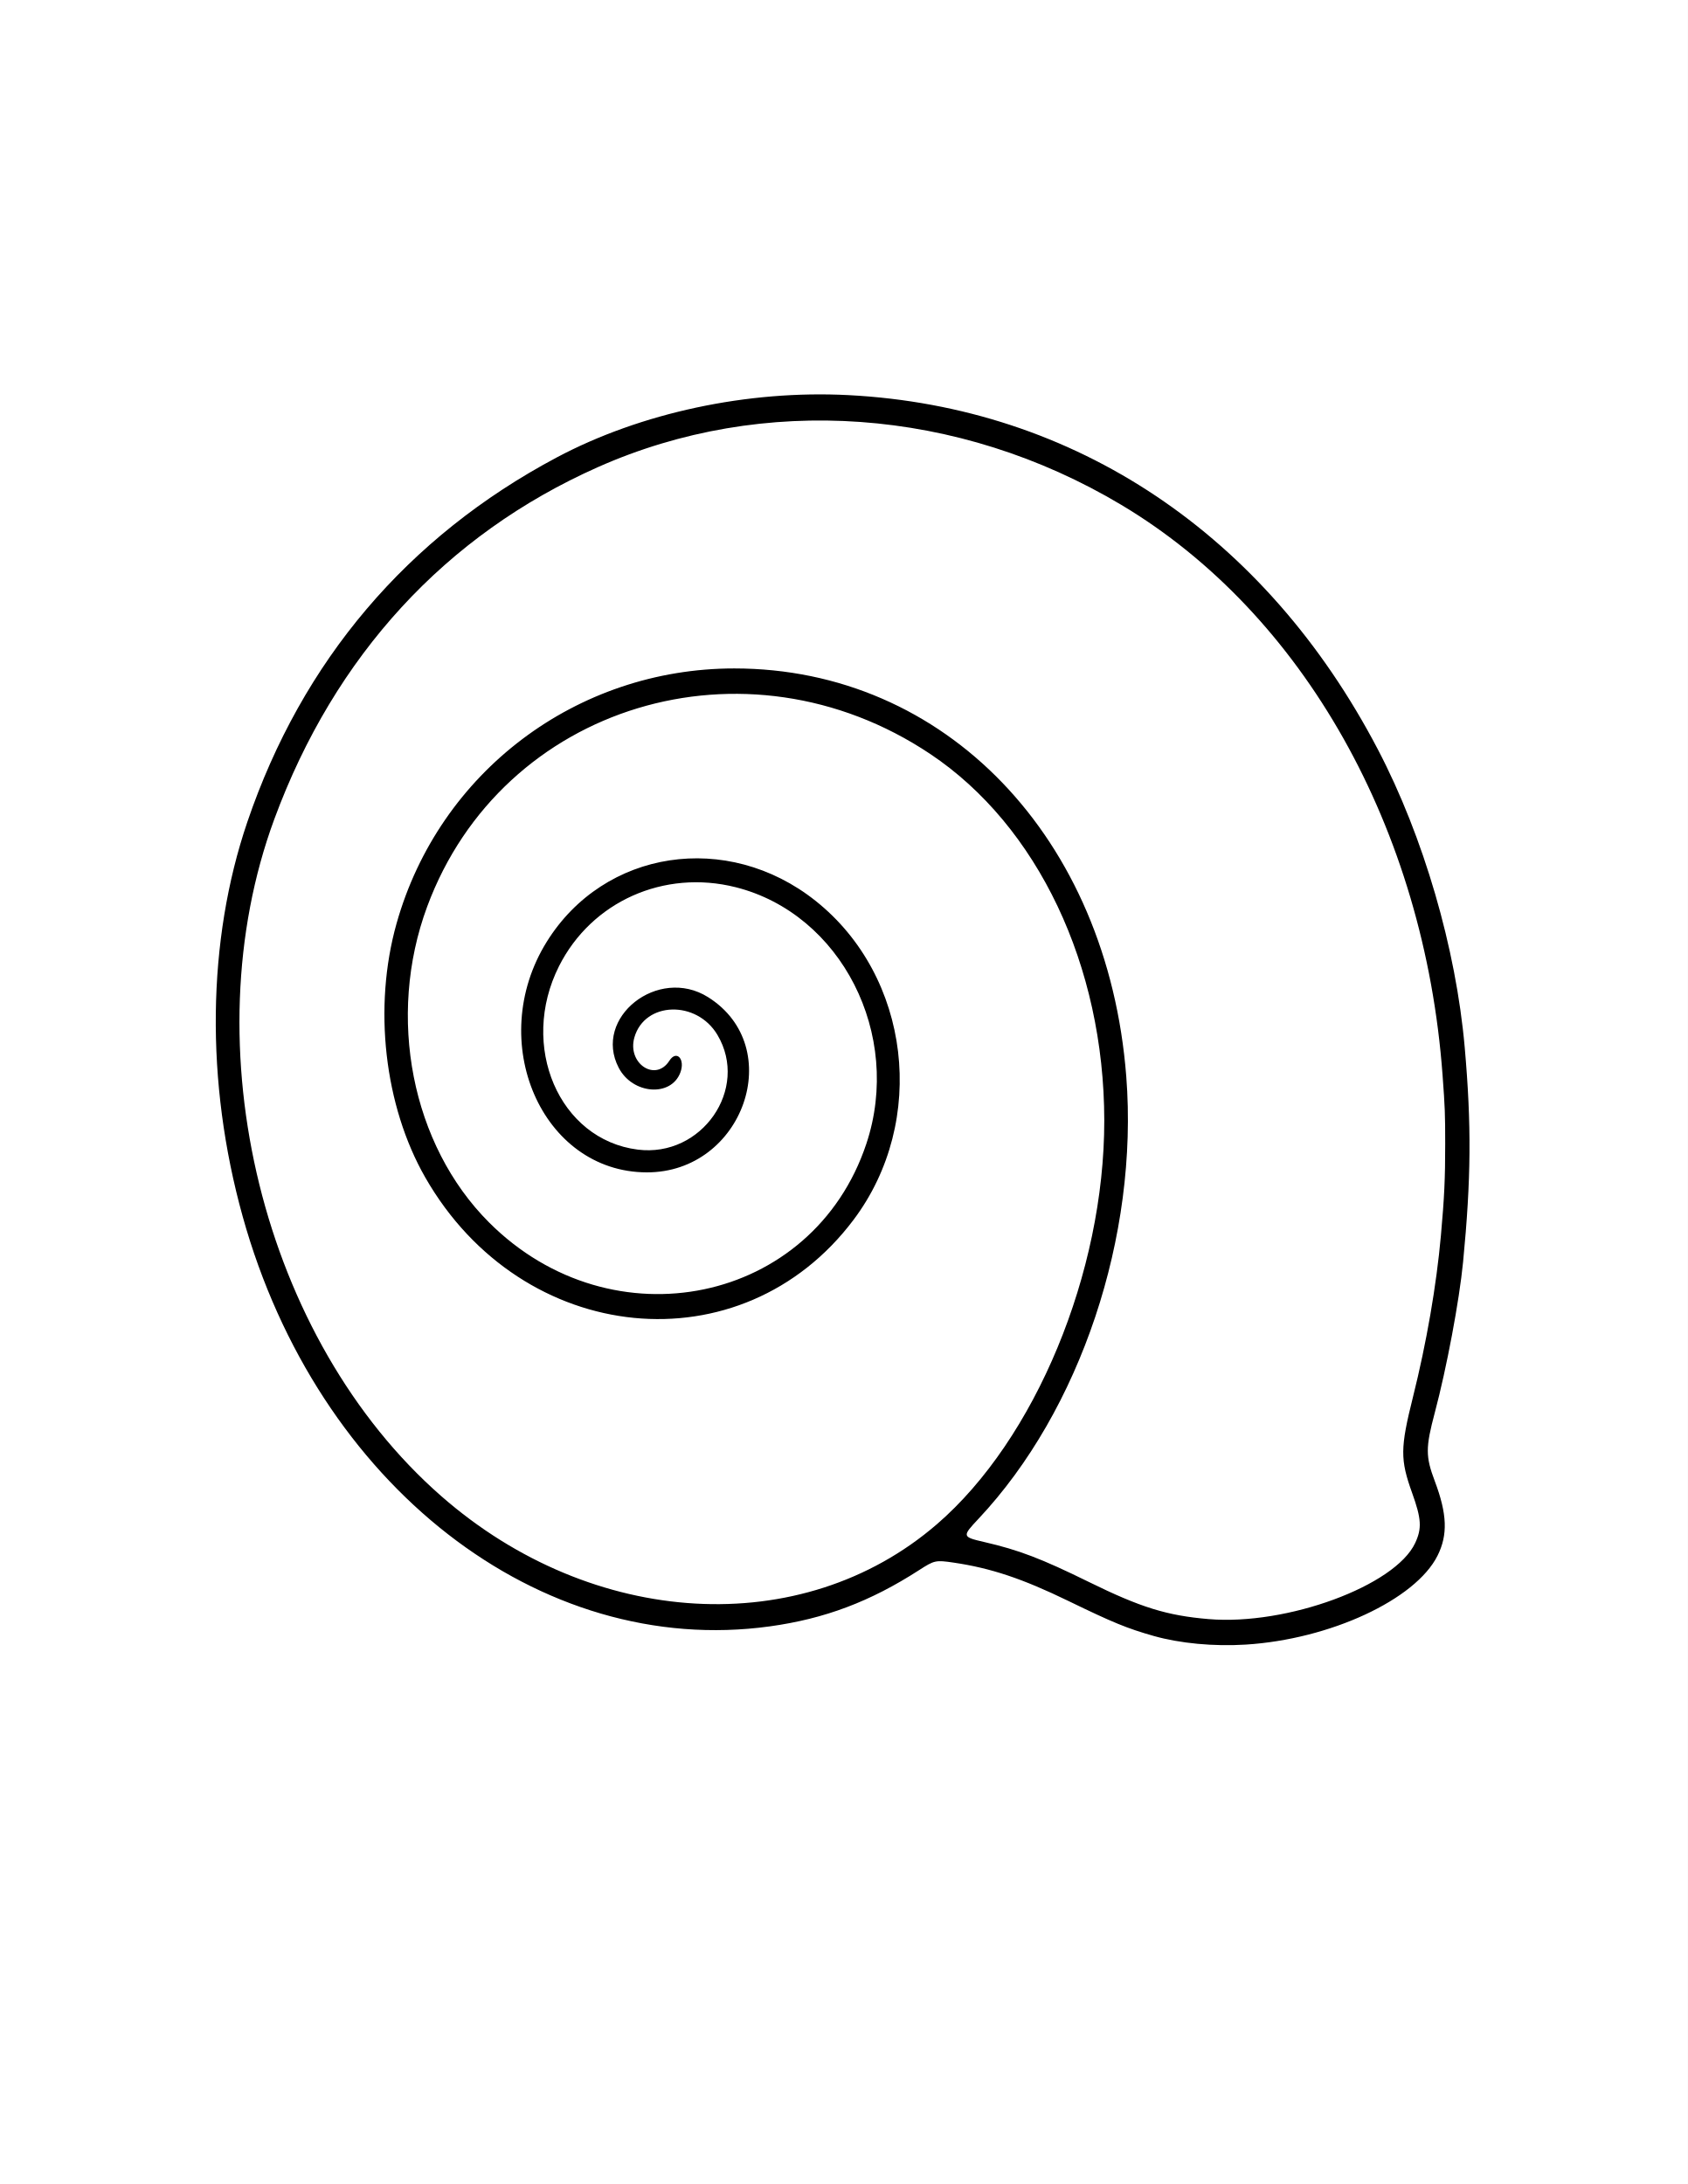
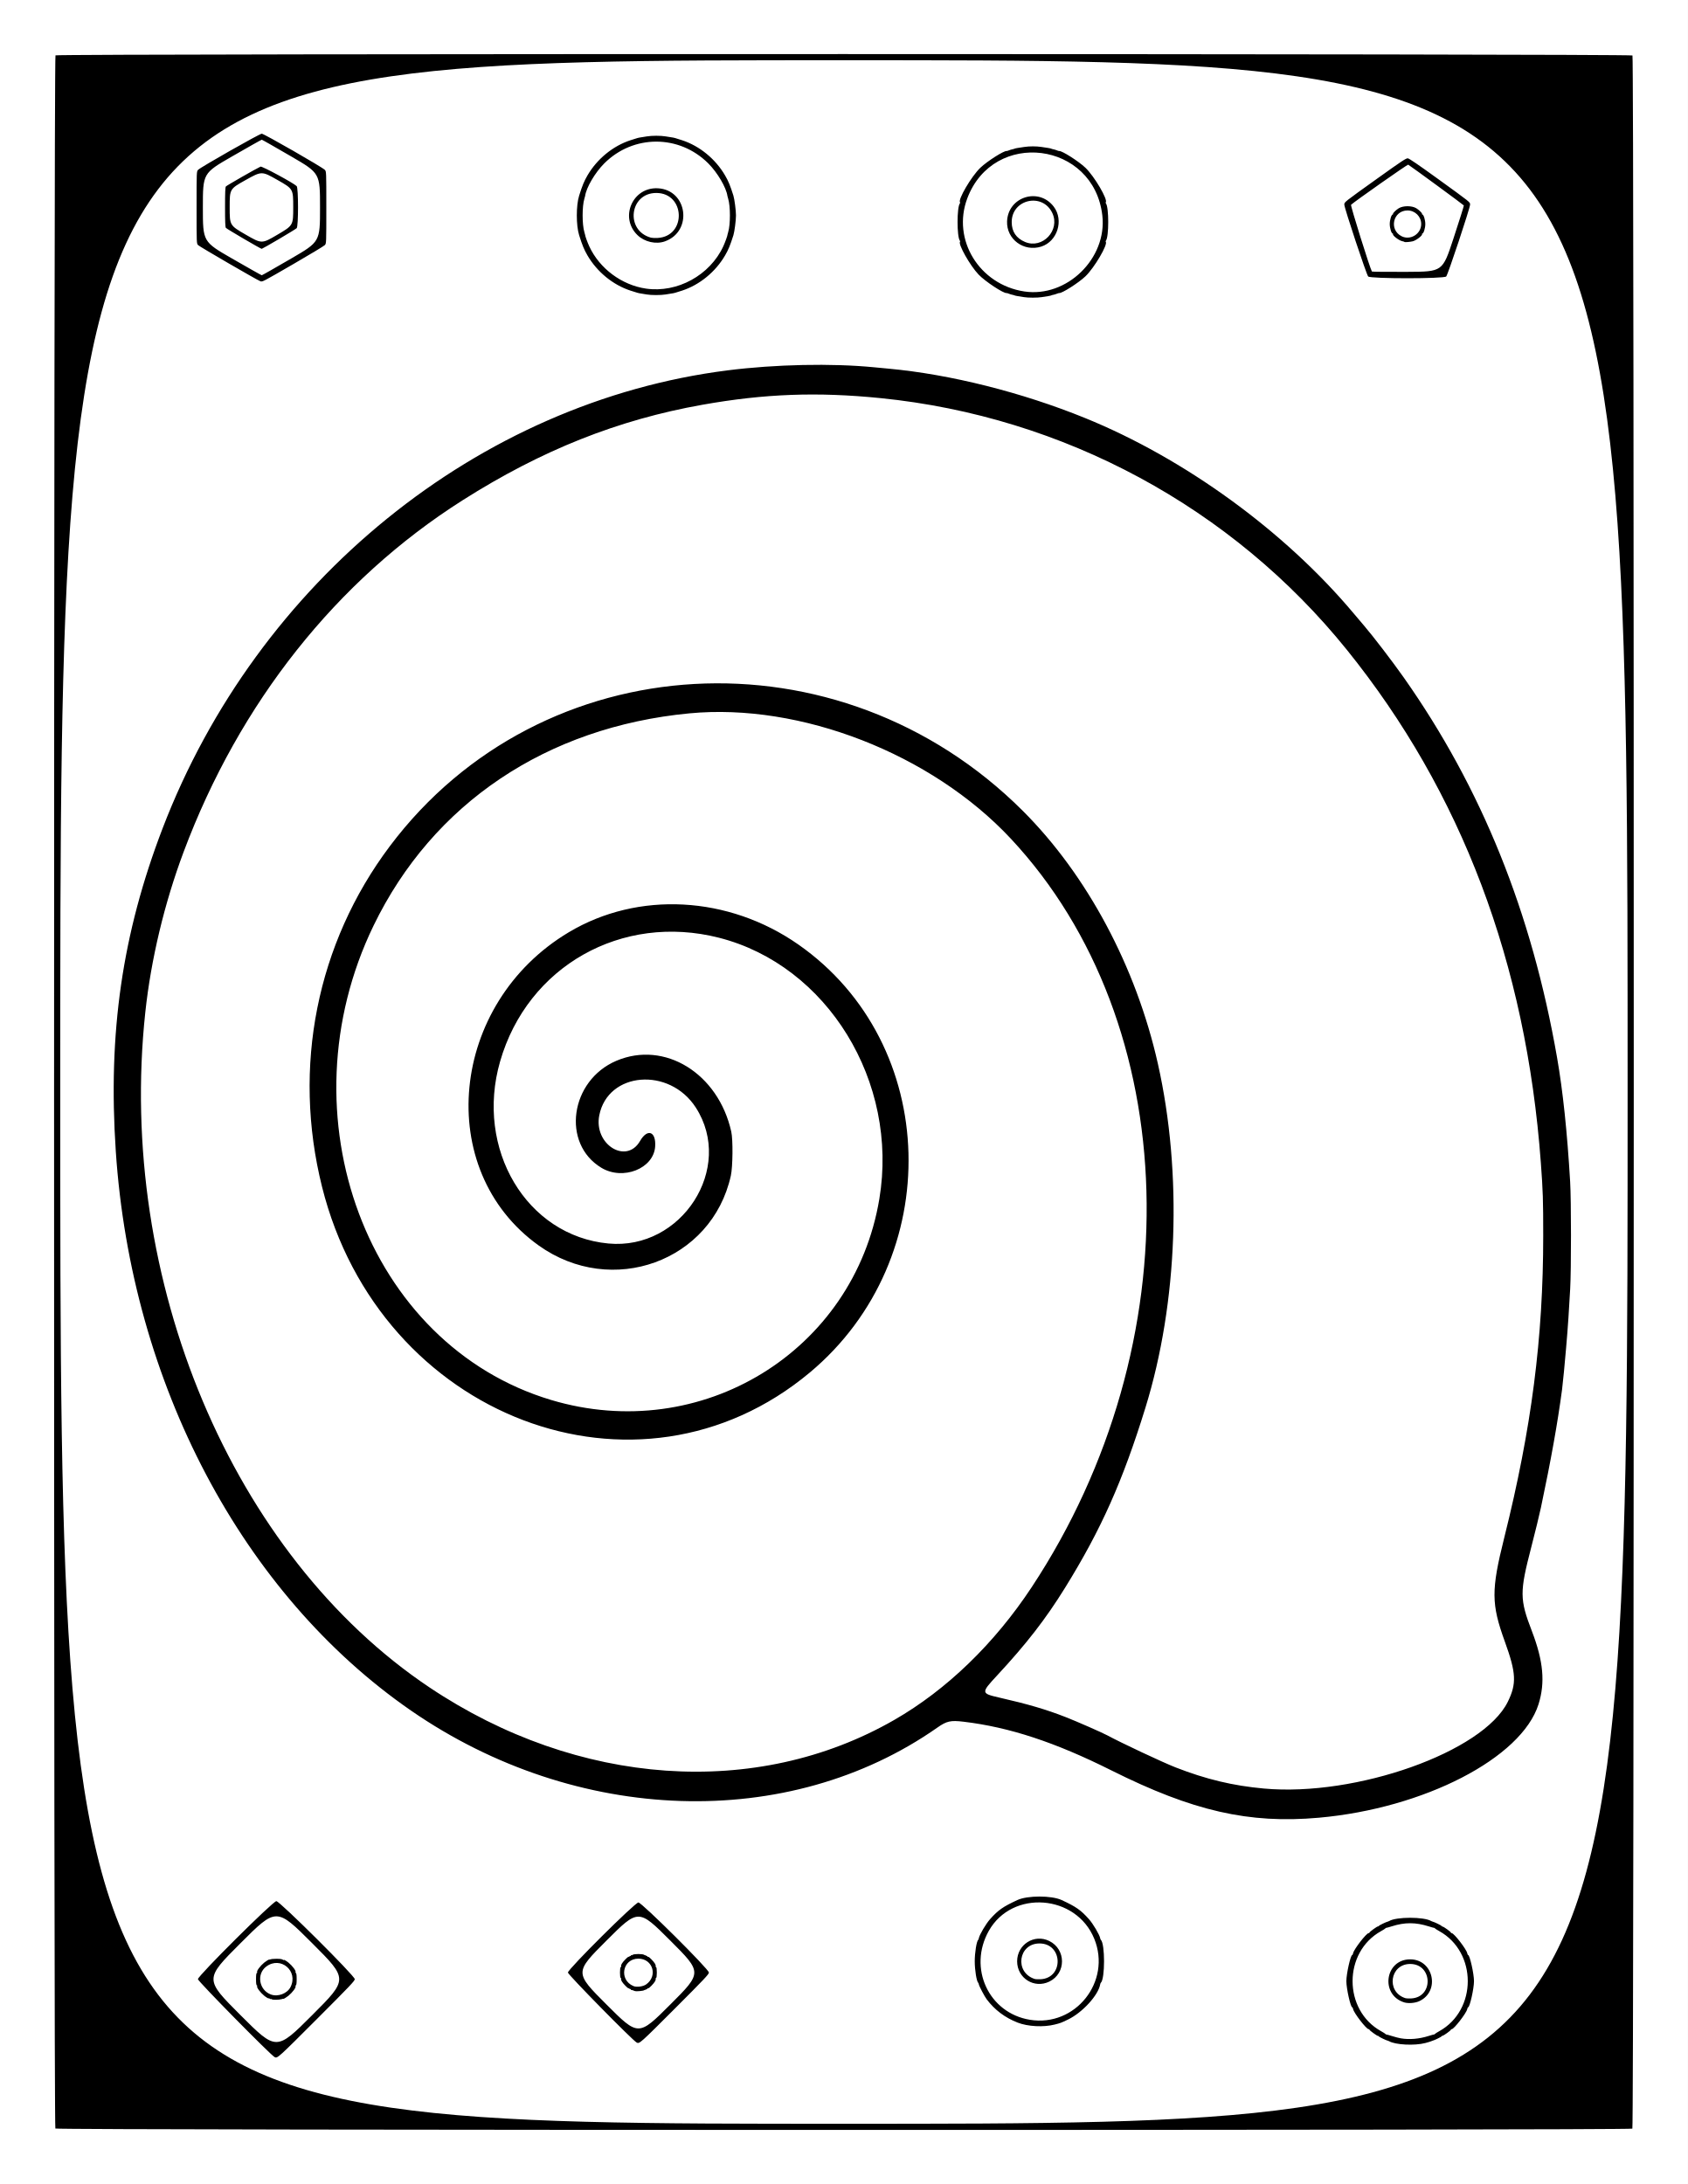
<svg xmlns="http://www.w3.org/2000/svg" width="2550" height="3300" viewBox="0 0 2550 3300" shape-rendering="geometricPrecision">
  <rect width="100%" height="100%" fill="white" />
-   <path fill="#000000" fill-rule="evenodd" d="M 1882.000 2484.967 C 2009.342 2477.018 2138.676 2417.023 2171.876 2350.500 C 2187.597 2319.000 2186.418 2287.644 2167.643 2237.847 C 2153.648 2200.732 2153.655 2187.279 2167.698 2134.500 C 2185.600 2067.220 2204.763 1965.163 2210.415 1907.000 C 2222.604 1781.581 2223.228 1699.971 2212.896 1582.500 C 2199.715 1432.644 2150.680 1264.369 2081.765 1132.500 C 1911.830 807.328 1624.210 614.792 1281.836 597.021 C 1129.735 589.126 968.095 623.681 841.000 691.262 C 615.515 811.160 456.444 998.623 373.670 1242.000 C 312.609 1421.538 310.088 1634.777 366.624 1838.000 C 479.730 2244.565 815.182 2505.484 1163.000 2457.432 C 1245.989 2445.966 1314.660 2420.093 1388.562 2372.445 C 1411.689 2357.534 1413.587 2357.118 1440.500 2361.063 C 1496.908 2369.332 1544.623 2385.259 1614.000 2418.976 C 1681.215 2451.643 1702.989 2460.576 1743.000 2471.904 C 1782.801 2483.173 1833.865 2487.971 1882.000 2484.967 Z M 1826.000 2446.434 C 1762.968 2441.123 1723.348 2428.835 1645.000 2390.296 C 1573.348 2355.051 1539.347 2342.067 1487.200 2330.039 C 1453.435 2322.251 1453.251 2321.548 1478.099 2295.118 C 1632.337 2131.061 1720.312 1867.840 1701.567 1626.500 C 1673.525 1265.441 1428.170 1010.000 1109.409 1010.000 C 870.858 1010.000 663.502 1166.638 599.088 1395.500 C 563.586 1521.639 580.486 1670.828 642.557 1779.227 C 789.038 2035.037 1120.922 2067.716 1289.677 1842.945 C 1401.758 1693.659 1375.677 1475.253 1232.142 1361.144 C 1098.780 1255.123 912.683 1283.521 825.962 1423.125 C 732.710 1573.243 818.450 1770.973 977.000 1771.439 C 1123.084 1771.869 1189.579 1581.916 1069.693 1506.649 C 994.280 1459.303 895.239 1537.713 934.785 1613.455 C 955.764 1653.636 1013.865 1658.050 1027.903 1620.530 C 1035.495 1600.239 1022.086 1585.884 1011.296 1602.751 C 990.273 1635.615 947.116 1606.726 958.477 1567.394 C 974.141 1513.165 1052.501 1510.863 1083.898 1563.711 C 1132.368 1645.298 1060.237 1749.227 963.585 1737.062 C 844.688 1722.096 783.850 1580.434 844.553 1459.894 C 893.741 1362.221 1003.211 1313.293 1111.500 1340.583 C 1270.946 1380.764 1363.842 1563.174 1308.900 1728.198 C 1228.389 1970.022 925.076 2033.298 738.889 1847.111 C 621.757 1729.979 583.777 1536.239 645.350 1369.953 C 758.428 1064.567 1126.604 952.855 1405.500 1139.307 C 1567.843 1247.840 1668.135 1459.107 1668.346 1693.000 C 1668.554 1922.843 1564.142 2174.747 1415.464 2303.102 C 1211.738 2478.980 895.417 2461.021 666.628 2260.588 C 396.666 2024.084 287.579 1581.406 414.513 1237.500 C 505.686 990.481 673.232 808.182 903.050 705.946 C 1153.058 594.729 1448.023 615.931 1694.000 762.799 C 1968.902 926.938 2152.110 1252.153 2179.433 1624.500 C 2183.053 1673.833 2183.393 1682.644 2183.421 1728.000 C 2183.453 1780.524 2182.106 1809.354 2176.929 1867.000 C 2170.153 1942.459 2155.139 2029.257 2134.810 2110.500 C 2115.404 2188.055 2115.249 2205.190 2133.491 2255.925 C 2147.510 2294.914 2148.380 2309.372 2138.042 2331.500 C 2107.865 2396.088 1944.149 2456.389 1826.000 2446.434 Z" />
+   <path fill="#000000" fill-rule="evenodd" d="M 2466.171 3216.345 C 2468.884 3213.890 2469.058 86.826 2466.345 83.829 C 2463.890 81.116 86.826 80.943 83.829 83.655 C 81.116 86.110 80.942 3213.174 83.655 3216.171 C 86.110 3218.884 2463.174 3219.057 2466.171 3216.345 Z M 91.000 1650.000 C 91.000 91.000 91.000 91.000 1275.000 91.000 C 2459.000 91.000 2459.000 91.000 2459.000 1650.000 C 2459.000 3209.000 2459.000 3209.000 1275.000 3209.000 C 91.000 3209.000 91.000 3209.000 91.000 1650.000 Z M 479.250 3050.266 C 528.686 3000.780 536.000 2993.077 536.000 2990.498 C 536.000 2985.460 422.563 2872.600 417.500 2872.600 C 412.437 2872.600 299.000 2985.460 299.000 2990.498 C 299.000 2993.595 409.058 3105.388 415.000 3108.326 C 419.127 3110.366 419.974 3109.602 479.250 3050.266 Z M 363.247 3044.747 C 309.000 2990.493 309.000 2990.493 363.253 2936.247 C 417.507 2882.000 417.507 2882.000 471.753 2936.253 C 526.000 2990.507 526.000 2990.507 471.747 3044.753 C 417.493 3099.000 417.493 3099.000 363.247 3044.747 Z M 2153.454 3086.972 C 2157.829 3085.814 2161.879 3084.571 2162.454 3084.211 C 2163.029 3083.851 2163.977 3083.483 2164.560 3083.395 C 2166.606 3083.082 2177.507 3077.790 2178.112 3076.815 C 2178.448 3076.273 2179.123 3075.854 2179.612 3075.884 C 2180.970 3075.968 2192.000 3068.001 2192.000 3066.936 C 2192.000 3066.421 2192.614 3066.000 2193.364 3066.000 C 2196.720 3066.000 2215.511 3041.694 2216.682 3035.838 C 2216.995 3034.277 2217.596 3033.000 2218.020 3033.000 C 2220.550 3033.000 2226.912 3004.741 2226.912 2993.500 C 2226.912 2982.259 2220.550 2954.000 2218.020 2954.000 C 2217.596 2954.000 2216.995 2952.723 2216.682 2951.162 C 2215.511 2945.306 2196.720 2921.000 2193.364 2921.000 C 2192.614 2921.000 2192.000 2920.579 2192.000 2920.064 C 2192.000 2918.999 2180.970 2911.032 2179.612 2911.116 C 2179.123 2911.146 2178.448 2910.727 2178.112 2910.185 C 2177.507 2909.210 2166.606 2903.918 2164.560 2903.605 C 2163.977 2903.517 2163.020 2903.143 2162.434 2902.776 C 2151.700 2896.058 2109.300 2896.058 2098.566 2902.776 C 2097.980 2903.143 2097.023 2903.517 2096.440 2903.605 C 2094.394 2903.918 2083.493 2909.210 2082.888 2910.185 C 2082.552 2910.727 2082.057 2911.020 2081.788 2910.835 C 2081.035 2910.318 2069.000 2919.003 2069.000 2920.064 C 2069.000 2920.579 2068.386 2921.000 2067.636 2921.000 C 2064.280 2921.000 2045.489 2945.306 2044.318 2951.162 C 2044.005 2952.723 2043.404 2954.000 2042.980 2954.000 C 2040.450 2954.000 2034.088 2982.259 2034.088 2993.500 C 2034.088 3004.741 2040.450 3033.000 2042.980 3033.000 C 2043.404 3033.000 2044.005 3034.277 2044.318 3035.838 C 2045.489 3041.694 2064.280 3066.000 2067.636 3066.000 C 2068.386 3066.000 2069.000 3066.421 2069.000 3066.936 C 2069.000 3067.997 2081.035 3076.682 2081.788 3076.165 C 2082.057 3075.980 2082.552 3076.273 2082.888 3076.815 C 2083.493 3077.790 2094.394 3083.082 2096.440 3083.395 C 2097.023 3083.483 2097.950 3083.826 2098.500 3084.156 C 2107.891 3089.785 2137.172 3091.286 2153.454 3086.972 Z M 1020.250 3034.264 C 1064.352 2990.110 1071.000 2983.067 1071.000 2980.497 C 1071.000 2975.468 969.558 2874.600 964.500 2874.600 C 959.442 2874.600 858.000 2975.468 858.000 2980.497 C 858.000 2983.594 956.084 3083.403 962.000 3086.326 C 966.112 3088.358 967.110 3087.467 1020.250 3034.264 Z M 2116.393 3079.912 C 2113.584 3079.442 2107.734 3077.936 2103.393 3076.564 C 2099.052 3075.193 2095.100 3074.093 2094.612 3074.121 C 2094.123 3074.148 2093.448 3073.772 2093.112 3073.284 C 2092.775 3072.797 2089.800 3070.900 2086.500 3069.070 C 2029.143 3037.259 2029.143 2949.741 2086.500 2917.930 C 2089.800 2916.100 2092.775 2914.203 2093.112 2913.716 C 2093.448 2913.228 2094.016 2912.885 2094.374 2912.954 C 2094.732 2913.023 2098.603 2911.949 2102.977 2910.567 C 2122.380 2904.438 2138.698 2904.462 2158.286 2910.650 C 2162.804 2912.077 2166.675 2913.151 2166.888 2913.037 C 2167.102 2912.923 2167.552 2913.228 2167.888 2913.716 C 2168.225 2914.203 2171.200 2916.100 2174.500 2917.930 C 2231.857 2949.741 2231.857 3037.259 2174.500 3069.070 C 2171.200 3070.900 2168.225 3072.797 2167.888 3073.284 C 2167.552 3073.772 2167.102 3074.077 2166.888 3073.963 C 2166.675 3073.849 2162.804 3074.923 2158.286 3076.350 C 2144.015 3080.858 2129.452 3082.096 2116.393 3079.912 Z M 916.246 3028.746 C 868.000 2980.492 868.000 2980.492 916.254 2932.246 C 964.508 2884.000 964.508 2884.000 1012.754 2932.254 C 1061.000 2980.508 1061.000 2980.508 1012.746 3028.754 C 964.492 3077.000 964.492 3077.000 916.246 3028.746 Z M 1593.500 3059.046 C 1602.665 3056.710 1602.779 3056.667 1613.500 3051.517 C 1635.238 3041.076 1659.350 3014.759 1662.174 2998.392 C 1662.353 2997.351 1662.766 2996.275 1663.092 2996.000 C 1669.632 2990.477 1669.632 2936.523 1663.092 2931.000 C 1662.766 2930.725 1662.353 2929.649 1662.174 2928.608 C 1661.291 2923.491 1651.338 2906.666 1645.050 2899.659 C 1632.754 2885.960 1625.766 2881.078 1603.946 2870.949 C 1588.755 2863.897 1552.245 2863.897 1537.054 2870.949 C 1515.234 2881.078 1508.246 2885.960 1495.950 2899.659 C 1489.662 2906.666 1479.709 2923.491 1478.826 2928.608 C 1478.647 2929.649 1478.234 2930.725 1477.908 2931.000 C 1475.451 2933.075 1472.642 2950.412 1472.642 2963.500 C 1472.642 2976.588 1475.451 2993.925 1477.908 2996.000 C 1478.234 2996.275 1478.647 2997.351 1478.826 2998.392 C 1479.294 3001.101 1487.462 3016.596 1490.680 3020.879 C 1502.750 3036.944 1518.255 3048.621 1537.500 3056.141 C 1552.815 3062.126 1576.584 3063.359 1593.500 3059.046 Z M 1556.000 3051.867 C 1493.689 3041.684 1462.249 2973.659 1493.898 2917.500 C 1529.162 2854.926 1625.842 2862.207 1653.239 2929.500 C 1679.533 2994.084 1624.695 3063.094 1556.000 3051.867 Z M 2144.127 3023.785 C 2176.310 3008.967 2165.876 2960.556 2130.500 2960.556 C 2092.339 2960.556 2084.913 3014.204 2121.500 3025.580 C 2127.643 3027.490 2137.838 3026.681 2144.127 3023.785 Z M 425.500 3020.702 C 426.600 3020.400 427.613 3020.119 427.750 3020.077 C 427.887 3020.034 428.132 3020.113 428.294 3020.250 C 428.597 3020.508 433.433 3017.489 435.772 3015.580 C 441.843 3010.628 447.627 3002.824 446.536 3001.058 C 446.176 3000.476 446.263 3000.000 446.728 3000.000 C 447.759 3000.000 448.208 2997.118 448.208 2990.500 C 448.208 2983.882 447.759 2981.000 446.728 2981.000 C 446.263 2981.000 446.176 2980.524 446.536 2979.942 C 447.627 2978.176 441.843 2970.372 435.772 2965.420 C 432.961 2963.126 429.000 2960.801 429.000 2961.444 C 429.000 2961.815 428.438 2961.767 427.750 2961.337 C 425.636 2960.016 423.729 2959.714 417.500 2959.714 C 412.507 2959.714 410.382 2959.965 407.250 2960.923 C 407.113 2960.966 406.751 2960.964 406.447 2960.920 C 405.872 2960.836 401.526 2963.545 399.228 2965.420 C 393.157 2970.372 387.373 2978.176 388.464 2979.942 C 388.824 2980.524 388.737 2981.000 388.272 2981.000 C 387.241 2981.000 386.792 2983.882 386.792 2990.500 C 386.792 2997.118 387.241 3000.000 388.272 3000.000 C 388.737 3000.000 388.824 3000.476 388.464 3001.058 C 387.373 3002.824 393.157 3010.628 399.228 3015.580 C 402.146 3017.961 406.000 3020.187 406.000 3019.493 C 406.000 3019.087 406.675 3019.315 407.500 3020.000 C 408.325 3020.685 409.000 3020.942 409.000 3020.573 C 409.000 3020.203 409.788 3020.379 410.750 3020.963 C 412.439 3021.988 421.389 3021.830 425.500 3020.702 Z M 2122.994 3019.126 C 2093.785 3009.543 2099.897 2967.535 2130.500 2967.535 C 2164.655 2967.535 2166.106 3017.923 2132.000 3019.624 C 2128.425 3019.802 2124.372 3019.578 2122.994 3019.126 Z M 409.314 3013.674 C 391.249 3007.019 387.217 2982.635 402.322 2971.390 C 424.044 2955.218 451.125 2978.202 438.905 3002.437 C 433.962 3012.240 419.908 3017.577 409.314 3013.674 Z M 973.379 3007.100 C 974.097 3006.505 974.980 3006.313 975.342 3006.675 C 975.704 3007.037 976.000 3006.782 976.000 3006.108 C 976.000 3005.434 976.450 3005.160 977.000 3005.500 C 977.550 3005.840 978.000 3005.566 978.000 3004.892 C 978.000 3004.218 978.273 3003.940 978.607 3004.273 C 979.247 3004.914 980.690 3003.907 984.298 3000.298 C 988.867 2995.729 991.437 2991.516 990.540 2990.065 C 990.236 2989.573 990.515 2988.995 991.160 2988.780 C 991.925 2988.525 992.333 2985.646 992.333 2980.500 C 992.333 2975.354 991.925 2972.475 991.160 2972.220 C 990.515 2972.005 990.236 2971.427 990.540 2970.935 C 991.437 2969.484 988.867 2965.271 984.298 2960.702 C 980.690 2957.093 979.247 2956.086 978.607 2956.727 C 978.273 2957.060 978.000 2956.782 978.000 2956.108 C 978.000 2955.434 977.550 2955.160 977.000 2955.500 C 976.450 2955.840 976.000 2955.566 976.000 2954.892 C 976.000 2954.218 975.704 2953.963 975.342 2954.325 C 974.980 2954.687 974.011 2954.424 973.188 2953.741 C 972.303 2953.007 968.757 2952.500 964.500 2952.500 C 960.243 2952.500 956.697 2953.007 955.812 2953.741 C 954.989 2954.424 954.020 2954.687 953.658 2954.325 C 953.296 2953.963 953.000 2954.218 953.000 2954.892 C 953.000 2955.566 952.550 2955.840 952.000 2955.500 C 951.450 2955.160 951.000 2955.434 951.000 2956.108 C 951.000 2956.782 950.727 2957.060 950.393 2956.727 C 949.753 2956.086 948.310 2957.093 944.702 2960.702 C 940.133 2965.271 937.563 2969.484 938.460 2970.935 C 938.764 2971.427 938.485 2972.005 937.840 2972.220 C 937.075 2972.475 936.667 2975.354 936.667 2980.500 C 936.667 2985.646 937.075 2988.525 937.840 2988.780 C 938.485 2988.995 938.764 2989.573 938.460 2990.065 C 937.563 2991.516 940.133 2995.729 944.702 3000.298 C 948.310 3003.907 949.753 3004.914 950.393 3004.273 C 950.727 3003.940 951.000 3004.218 951.000 3004.892 C 951.000 3005.566 951.450 3005.840 952.000 3005.500 C 952.550 3005.160 953.000 3005.359 953.000 3005.941 C 953.000 3006.523 953.337 3006.929 953.750 3006.841 C 954.163 3006.754 955.175 3006.943 956.000 3007.262 C 956.825 3007.581 958.175 3008.094 959.000 3008.402 C 961.324 3009.271 971.919 3008.312 973.379 3007.100 Z M 957.030 3000.941 C 934.573 2991.494 940.340 2959.500 964.500 2959.500 C 986.300 2959.500 994.202 2985.775 976.206 2998.423 C 971.531 3001.709 961.870 3002.977 957.030 3000.941 Z M 1585.479 2994.085 C 1610.926 2981.558 1610.772 2945.367 1585.218 2932.787 C 1562.637 2921.670 1536.684 2938.094 1536.684 2963.500 C 1536.684 2989.076 1562.624 3005.336 1585.479 2994.085 Z M 1562.994 2990.126 C 1532.373 2980.080 1538.473 2936.535 1570.500 2936.535 C 1606.008 2936.535 1607.459 2988.856 1572.000 2990.624 C 1568.425 2990.802 1564.372 2990.578 1562.994 2990.126 Z M 1992.500 2746.552 C 2151.583 2732.397 2298.775 2656.390 2324.390 2575.171 C 2334.711 2542.447 2331.776 2509.948 2314.413 2464.699 C 2295.816 2416.232 2295.744 2405.990 2313.515 2337.500 C 2319.223 2315.500 2325.751 2288.725 2328.021 2278.000 C 2343.229 2206.149 2353.101 2151.019 2359.968 2099.594 C 2361.116 2090.993 2364.453 2056.673 2366.005 2037.500 C 2366.539 2030.900 2367.417 2020.325 2367.955 2014.000 C 2368.975 2002.010 2370.092 1984.643 2372.232 1947.500 C 2373.882 1918.868 2373.848 1813.766 2372.179 1785.500 C 2367.745 1710.381 2361.218 1648.423 2352.426 1598.000 C 2314.122 1378.331 2238.497 1190.852 2120.728 1023.609 C 2103.523 999.177 2074.802 961.673 2060.528 945.000 C 2056.055 939.775 2048.956 931.402 2044.752 926.394 C 1940.847 802.604 1789.838 692.812 1639.327 631.629 C 1543.821 592.806 1435.745 565.644 1342.500 557.030 C 1335.900 556.421 1326.000 555.482 1320.500 554.945 C 1256.532 548.700 1171.575 550.482 1099.500 559.580 C 723.225 607.081 388.769 878.126 245.706 1251.500 C 184.621 1410.922 162.955 1560.322 174.935 1739.500 C 198.414 2090.666 366.277 2408.726 621.000 2584.688 C 870.926 2757.336 1191.782 2767.687 1416.188 2610.340 C 1430.280 2600.460 1436.159 2599.149 1455.832 2601.504 C 1525.184 2609.807 1593.998 2632.465 1678.925 2674.962 C 1802.053 2736.575 1886.906 2755.947 1992.500 2746.552 Z M 1909.500 2702.465 C 1862.612 2698.186 1822.070 2688.474 1776.000 2670.486 C 1756.936 2663.042 1693.526 2633.273 1673.000 2622.130 C 1665.414 2618.012 1626.388 2600.896 1610.000 2594.499 C 1580.220 2582.876 1553.445 2575.013 1509.220 2564.906 C 1482.164 2558.722 1482.079 2557.821 1506.118 2531.938 C 1550.735 2483.897 1579.818 2446.376 1609.163 2399.000 C 1663.650 2311.032 1696.143 2238.207 1730.523 2127.000 C 1779.601 1968.251 1786.671 1773.549 1749.386 1607.500 C 1716.435 1460.752 1642.353 1322.069 1545.055 1224.986 C 1267.614 948.161 818.317 973.310 589.015 1278.500 C 478.517 1425.568 441.330 1612.410 486.553 1793.314 C 573.789 2142.284 963.912 2290.785 1223.504 2073.837 C 1429.413 1901.753 1420.722 1577.072 1206.195 1427.180 C 1100.639 1353.427 964.139 1346.093 859.458 1408.550 C 678.834 1516.318 654.578 1767.965 813.834 1881.887 C 924.286 1960.898 1075.518 1905.969 1104.166 1776.436 C 1107.132 1763.027 1107.522 1722.079 1104.801 1709.889 C 1085.122 1621.739 1004.134 1571.811 931.182 1602.855 C 861.264 1632.607 847.908 1727.912 908.531 1764.483 C 941.191 1784.185 987.680 1765.765 989.830 1732.271 C 991.295 1709.460 978.144 1704.692 967.020 1724.000 C 946.252 1760.050 896.839 1729.104 905.367 1685.388 C 918.269 1619.243 1011.362 1611.656 1051.232 1673.500 C 1110.051 1764.739 1029.894 1889.398 919.144 1878.919 C 795.420 1867.213 717.462 1736.153 755.538 1603.870 C 796.968 1459.928 939.466 1379.425 1086.407 1416.948 C 1250.070 1458.742 1357.992 1634.607 1328.529 1811.500 C 1290.128 2042.051 1059.450 2183.333 832.500 2115.298 C 554.910 2032.084 425.323 1685.574 564.433 1398.500 C 653.844 1213.990 825.726 1098.470 1041.500 1077.869 C 1209.436 1061.835 1407.280 1138.937 1527.035 1267.087 C 1788.311 1546.679 1801.824 2029.861 1558.669 2398.239 C 1502.367 2483.536 1430.241 2553.245 1351.286 2598.670 C 1142.933 2718.542 873.166 2699.749 649.000 2549.746 C 351.010 2350.342 176.011 1934.619 219.528 1529.500 C 228.102 1449.682 248.318 1365.010 277.306 1287.500 C 361.737 1061.747 508.504 876.704 699.000 755.831 C 818.326 680.117 933.583 634.228 1061.378 611.555 C 1155.403 594.874 1234.715 591.932 1330.500 601.574 C 1607.127 629.419 1861.499 766.787 2034.960 982.000 C 2208.066 1196.773 2305.684 1455.005 2327.927 1757.000 C 2331.087 1799.912 2331.500 1812.620 2331.500 1867.000 C 2331.500 2021.678 2313.868 2158.348 2272.607 2323.500 C 2252.773 2402.886 2252.894 2423.445 2273.533 2480.477 C 2290.746 2528.042 2291.517 2543.950 2277.941 2571.500 C 2240.703 2647.069 2049.037 2715.198 1909.500 2702.465 Z M 1574.000 448.943 C 1577.025 448.442 1581.281 447.769 1583.457 447.447 C 1585.634 447.125 1587.779 446.637 1588.224 446.362 C 1588.669 446.087 1590.139 445.661 1591.490 445.416 C 1592.842 445.171 1595.197 444.454 1596.724 443.824 C 1598.251 443.193 1599.800 442.737 1600.166 442.810 C 1604.075 443.594 1629.575 427.367 1639.848 417.560 C 1653.376 404.644 1674.299 368.966 1670.546 365.212 C 1670.255 364.922 1670.404 364.193 1670.877 363.592 C 1675.447 357.786 1675.447 313.214 1670.877 307.408 C 1670.404 306.807 1670.255 306.078 1670.546 305.788 C 1674.299 302.034 1653.376 266.356 1639.848 253.440 C 1629.575 243.633 1604.075 227.406 1600.166 228.190 C 1599.800 228.263 1598.251 227.807 1596.724 227.176 C 1595.197 226.546 1592.842 225.829 1591.490 225.584 C 1590.139 225.339 1588.669 224.913 1588.224 224.638 C 1587.779 224.363 1585.634 223.878 1583.457 223.560 C 1581.281 223.242 1576.811 222.561 1573.524 222.046 C 1565.891 220.852 1555.109 220.852 1547.476 222.046 C 1544.189 222.561 1539.719 223.242 1537.543 223.560 C 1535.366 223.878 1533.221 224.363 1532.776 224.638 C 1532.331 224.913 1530.861 225.339 1529.510 225.584 C 1528.158 225.829 1525.803 226.546 1524.276 227.176 C 1522.749 227.807 1521.200 228.263 1520.834 228.190 C 1516.925 227.406 1491.425 243.633 1481.152 253.440 C 1467.624 266.356 1446.701 302.034 1450.454 305.788 C 1450.745 306.078 1450.596 306.807 1450.123 307.408 C 1445.553 313.214 1445.553 357.786 1450.123 363.592 C 1450.596 364.193 1450.745 364.922 1450.454 365.212 C 1447.084 368.583 1465.565 401.362 1478.440 414.848 C 1488.324 425.201 1516.376 443.704 1520.834 442.810 C 1521.200 442.737 1522.749 443.193 1524.276 443.824 C 1525.803 444.454 1528.158 445.171 1529.510 445.416 C 1530.861 445.661 1532.331 446.087 1532.776 446.362 C 1533.221 446.637 1535.591 447.157 1538.043 447.518 C 1540.494 447.879 1544.525 448.525 1547.000 448.954 C 1553.262 450.038 1567.424 450.032 1574.000 448.943 Z M 1005.500 444.947 C 1008.800 444.374 1013.075 443.686 1015.000 443.419 C 1018.567 442.924 1019.944 442.540 1030.500 439.100 C 1056.925 430.488 1080.901 410.875 1095.411 386.000 C 1100.498 377.279 1103.124 370.916 1108.027 355.431 C 1109.662 350.267 1111.921 332.902 1111.921 325.500 C 1111.921 318.098 1109.662 300.733 1108.027 295.569 C 1103.124 280.084 1100.498 273.721 1095.411 265.000 C 1080.901 240.125 1056.925 220.512 1030.500 211.900 C 1019.944 208.460 1018.567 208.076 1015.000 207.581 C 1013.075 207.314 1008.906 206.646 1005.735 206.098 C 998.345 204.819 984.655 204.819 977.265 206.098 C 974.094 206.646 969.925 207.314 968.000 207.581 C 964.433 208.076 963.056 208.460 952.500 211.900 C 926.075 220.512 902.099 240.125 887.589 265.000 C 882.502 273.721 879.876 280.084 874.973 295.569 C 870.286 310.371 870.286 340.629 874.973 355.431 C 879.876 370.916 882.502 377.279 887.589 386.000 C 902.099 410.875 926.075 430.488 952.500 439.100 C 963.073 442.546 964.427 442.919 968.500 443.520 C 970.700 443.844 974.525 444.478 977.000 444.929 C 983.606 446.134 998.611 446.143 1005.500 444.947 Z M 1547.500 440.385 C 1479.530 430.090 1437.894 362.119 1461.364 299.766 C 1500.947 194.603 1652.530 213.722 1665.402 325.500 C 1672.881 390.445 1611.657 450.102 1547.500 440.385 Z M 976.000 436.076 C 939.308 430.738 905.764 405.744 890.263 372.194 C 887.411 366.020 884.022 356.614 883.900 354.529 C 883.884 354.258 883.425 352.566 882.880 350.768 C 879.362 339.162 879.359 311.755 882.874 300.232 C 883.422 298.434 883.916 296.634 883.971 296.232 C 885.720 283.439 898.975 260.852 912.914 246.914 C 956.810 203.017 1026.190 203.017 1070.086 246.914 C 1084.025 260.852 1097.280 283.439 1099.029 296.232 C 1099.084 296.634 1099.575 298.434 1100.120 300.232 C 1103.638 311.838 1103.641 339.245 1100.126 350.768 C 1099.578 352.566 1099.151 354.141 1099.177 354.268 C 1099.405 355.357 1095.522 366.166 1092.737 372.194 C 1072.532 415.924 1023.166 442.939 976.000 436.076 Z M 444.144 398.463 C 468.540 384.347 489.512 371.692 490.750 370.342 C 493.000 367.888 493.000 367.888 493.000 313.500 C 493.000 259.112 493.000 259.112 490.750 256.656 C 487.142 252.719 398.732 202.000 395.477 202.000 C 392.198 202.000 302.810 252.772 299.250 256.657 C 297.000 259.112 297.000 259.112 297.000 313.500 C 297.000 367.888 297.000 367.888 299.250 370.341 C 301.310 372.588 388.216 423.025 393.294 424.921 C 396.463 426.104 395.600 426.553 444.144 398.463 Z M 2184.957 417.749 C 2187.511 415.095 2220.948 314.407 2220.980 309.273 C 2221.005 305.277 2223.190 307.026 2170.693 269.036 C 2143.209 249.147 2129.002 239.460 2126.977 239.229 C 2124.405 238.935 2117.939 243.206 2081.738 269.105 C 2029.278 306.638 2030.995 305.277 2031.020 309.317 C 2031.052 314.421 2064.502 415.109 2067.043 417.749 C 2070.464 421.303 2181.536 421.303 2184.957 417.749 Z M 350.500 390.580 C 306.500 365.238 306.500 365.238 306.500 313.500 C 306.500 261.762 306.500 261.762 350.500 236.420 C 374.700 222.482 394.950 211.079 395.500 211.080 C 396.050 211.081 416.075 222.475 440.000 236.400 C 483.500 261.718 483.500 261.718 483.500 313.500 C 483.500 365.282 483.500 365.282 440.000 390.600 C 416.075 404.525 396.050 415.919 395.500 415.920 C 394.950 415.921 374.700 404.518 350.500 390.580 Z M 2072.679 410.259 C 2069.616 405.093 2040.059 310.517 2041.169 309.433 C 2045.757 304.949 2126.531 248.208 2127.493 248.793 C 2132.337 251.740 2211.300 309.632 2211.593 310.452 C 2211.799 311.028 2204.642 333.775 2195.687 361.000 C 2179.406 410.500 2179.406 410.500 2126.268 410.759 C 2097.041 410.901 2072.926 410.676 2072.679 410.259 Z M 421.399 361.250 C 435.200 353.137 447.281 345.712 448.246 344.750 C 450.933 342.069 450.928 283.928 448.240 281.240 C 443.556 276.556 395.813 250.764 393.656 251.752 C 386.893 254.849 342.296 280.371 341.250 281.743 C 340.315 282.969 340.000 290.847 340.000 313.000 C 340.000 335.142 340.316 343.037 341.250 344.278 C 342.517 345.960 393.740 375.949 395.404 375.982 C 395.901 375.992 407.599 369.363 421.399 361.250 Z M 1573.103 372.595 C 1597.490 364.864 1607.562 332.832 1592.057 312.318 C 1569.540 282.525 1522.853 297.231 1521.486 334.548 C 1520.497 361.548 1546.797 380.934 1573.103 372.595 Z M 371.250 354.540 C 347.000 340.544 347.000 340.544 347.000 313.021 C 347.000 285.499 347.000 285.499 371.226 271.969 C 395.451 258.438 395.451 258.438 419.226 271.938 C 443.000 285.437 443.000 285.437 443.000 313.003 C 443.000 340.570 443.000 340.570 419.250 354.553 C 395.500 368.537 395.500 368.537 371.250 354.540 Z M 1548.724 365.629 C 1535.219 359.955 1528.500 349.944 1528.500 335.500 C 1528.500 300.912 1575.185 290.578 1589.880 321.914 C 1602.073 347.914 1575.000 376.671 1548.724 365.629 Z M 1004.636 364.661 C 1047.081 349.352 1038.722 286.882 993.908 284.493 C 955.731 282.457 935.602 328.578 963.048 355.203 C 973.772 365.607 991.093 369.545 1004.636 364.661 Z M 2134.340 364.594 C 2139.414 363.405 2149.531 355.669 2148.402 353.842 C 2148.116 353.379 2148.290 353.000 2148.789 353.000 C 2150.768 353.000 2153.364 344.771 2153.364 338.500 C 2153.364 332.229 2150.768 324.000 2148.789 324.000 C 2148.290 324.000 2148.116 323.621 2148.402 323.158 C 2148.982 322.221 2143.942 317.252 2139.840 314.716 C 2133.102 310.551 2119.898 310.551 2113.160 314.716 C 2109.058 317.252 2104.018 322.221 2104.598 323.158 C 2104.884 323.621 2104.710 324.000 2104.211 324.000 C 2102.232 324.000 2099.636 332.229 2099.636 338.500 C 2099.636 344.771 2102.232 353.000 2104.211 353.000 C 2104.710 353.000 2104.884 353.379 2104.598 353.842 C 2103.448 355.702 2113.802 363.562 2118.533 364.420 C 2120.025 364.691 2121.526 365.193 2121.869 365.536 C 2122.545 366.212 2129.762 365.667 2134.340 364.594 Z M 983.500 359.111 C 944.225 348.484 950.966 291.567 991.500 291.567 C 1035.538 291.567 1037.469 357.182 993.500 359.546 C 989.650 359.753 985.150 359.557 983.500 359.111 Z M 2117.587 356.968 C 2097.947 347.167 2104.618 318.000 2126.500 318.000 C 2137.877 318.000 2147.156 327.209 2147.156 338.500 C 2147.156 353.459 2130.901 363.611 2117.587 356.968 Z" />
</svg>
